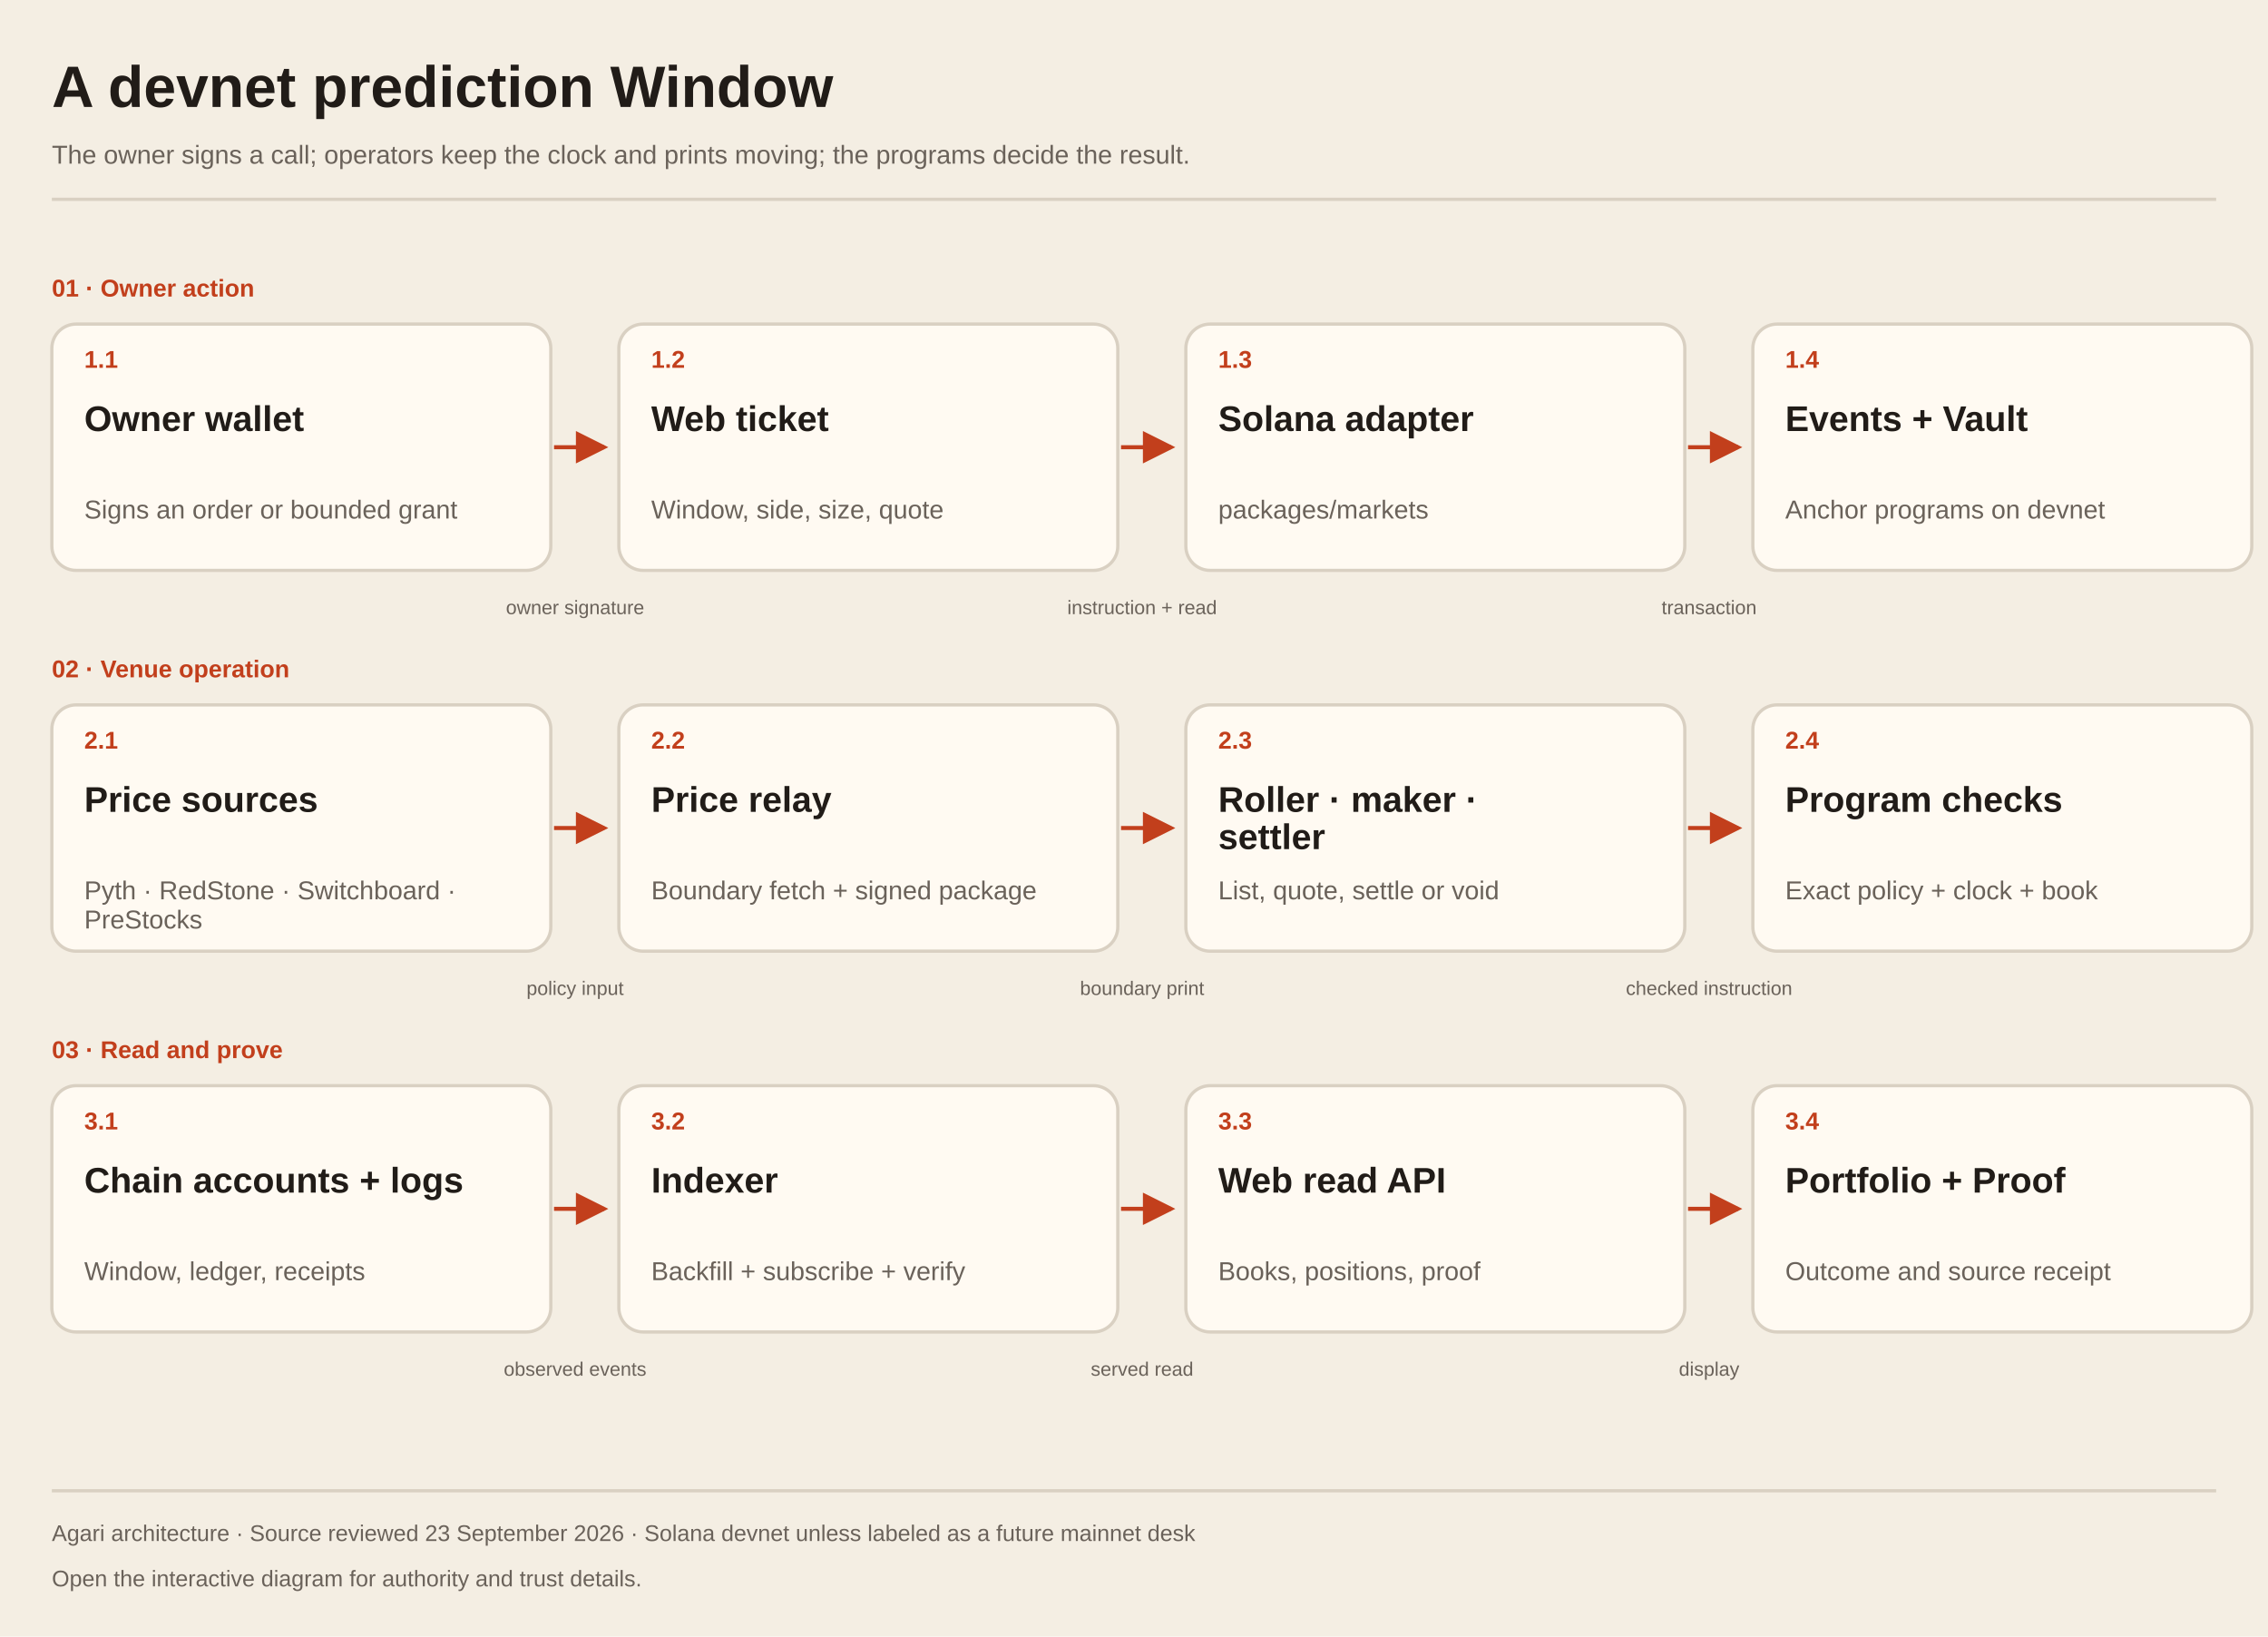
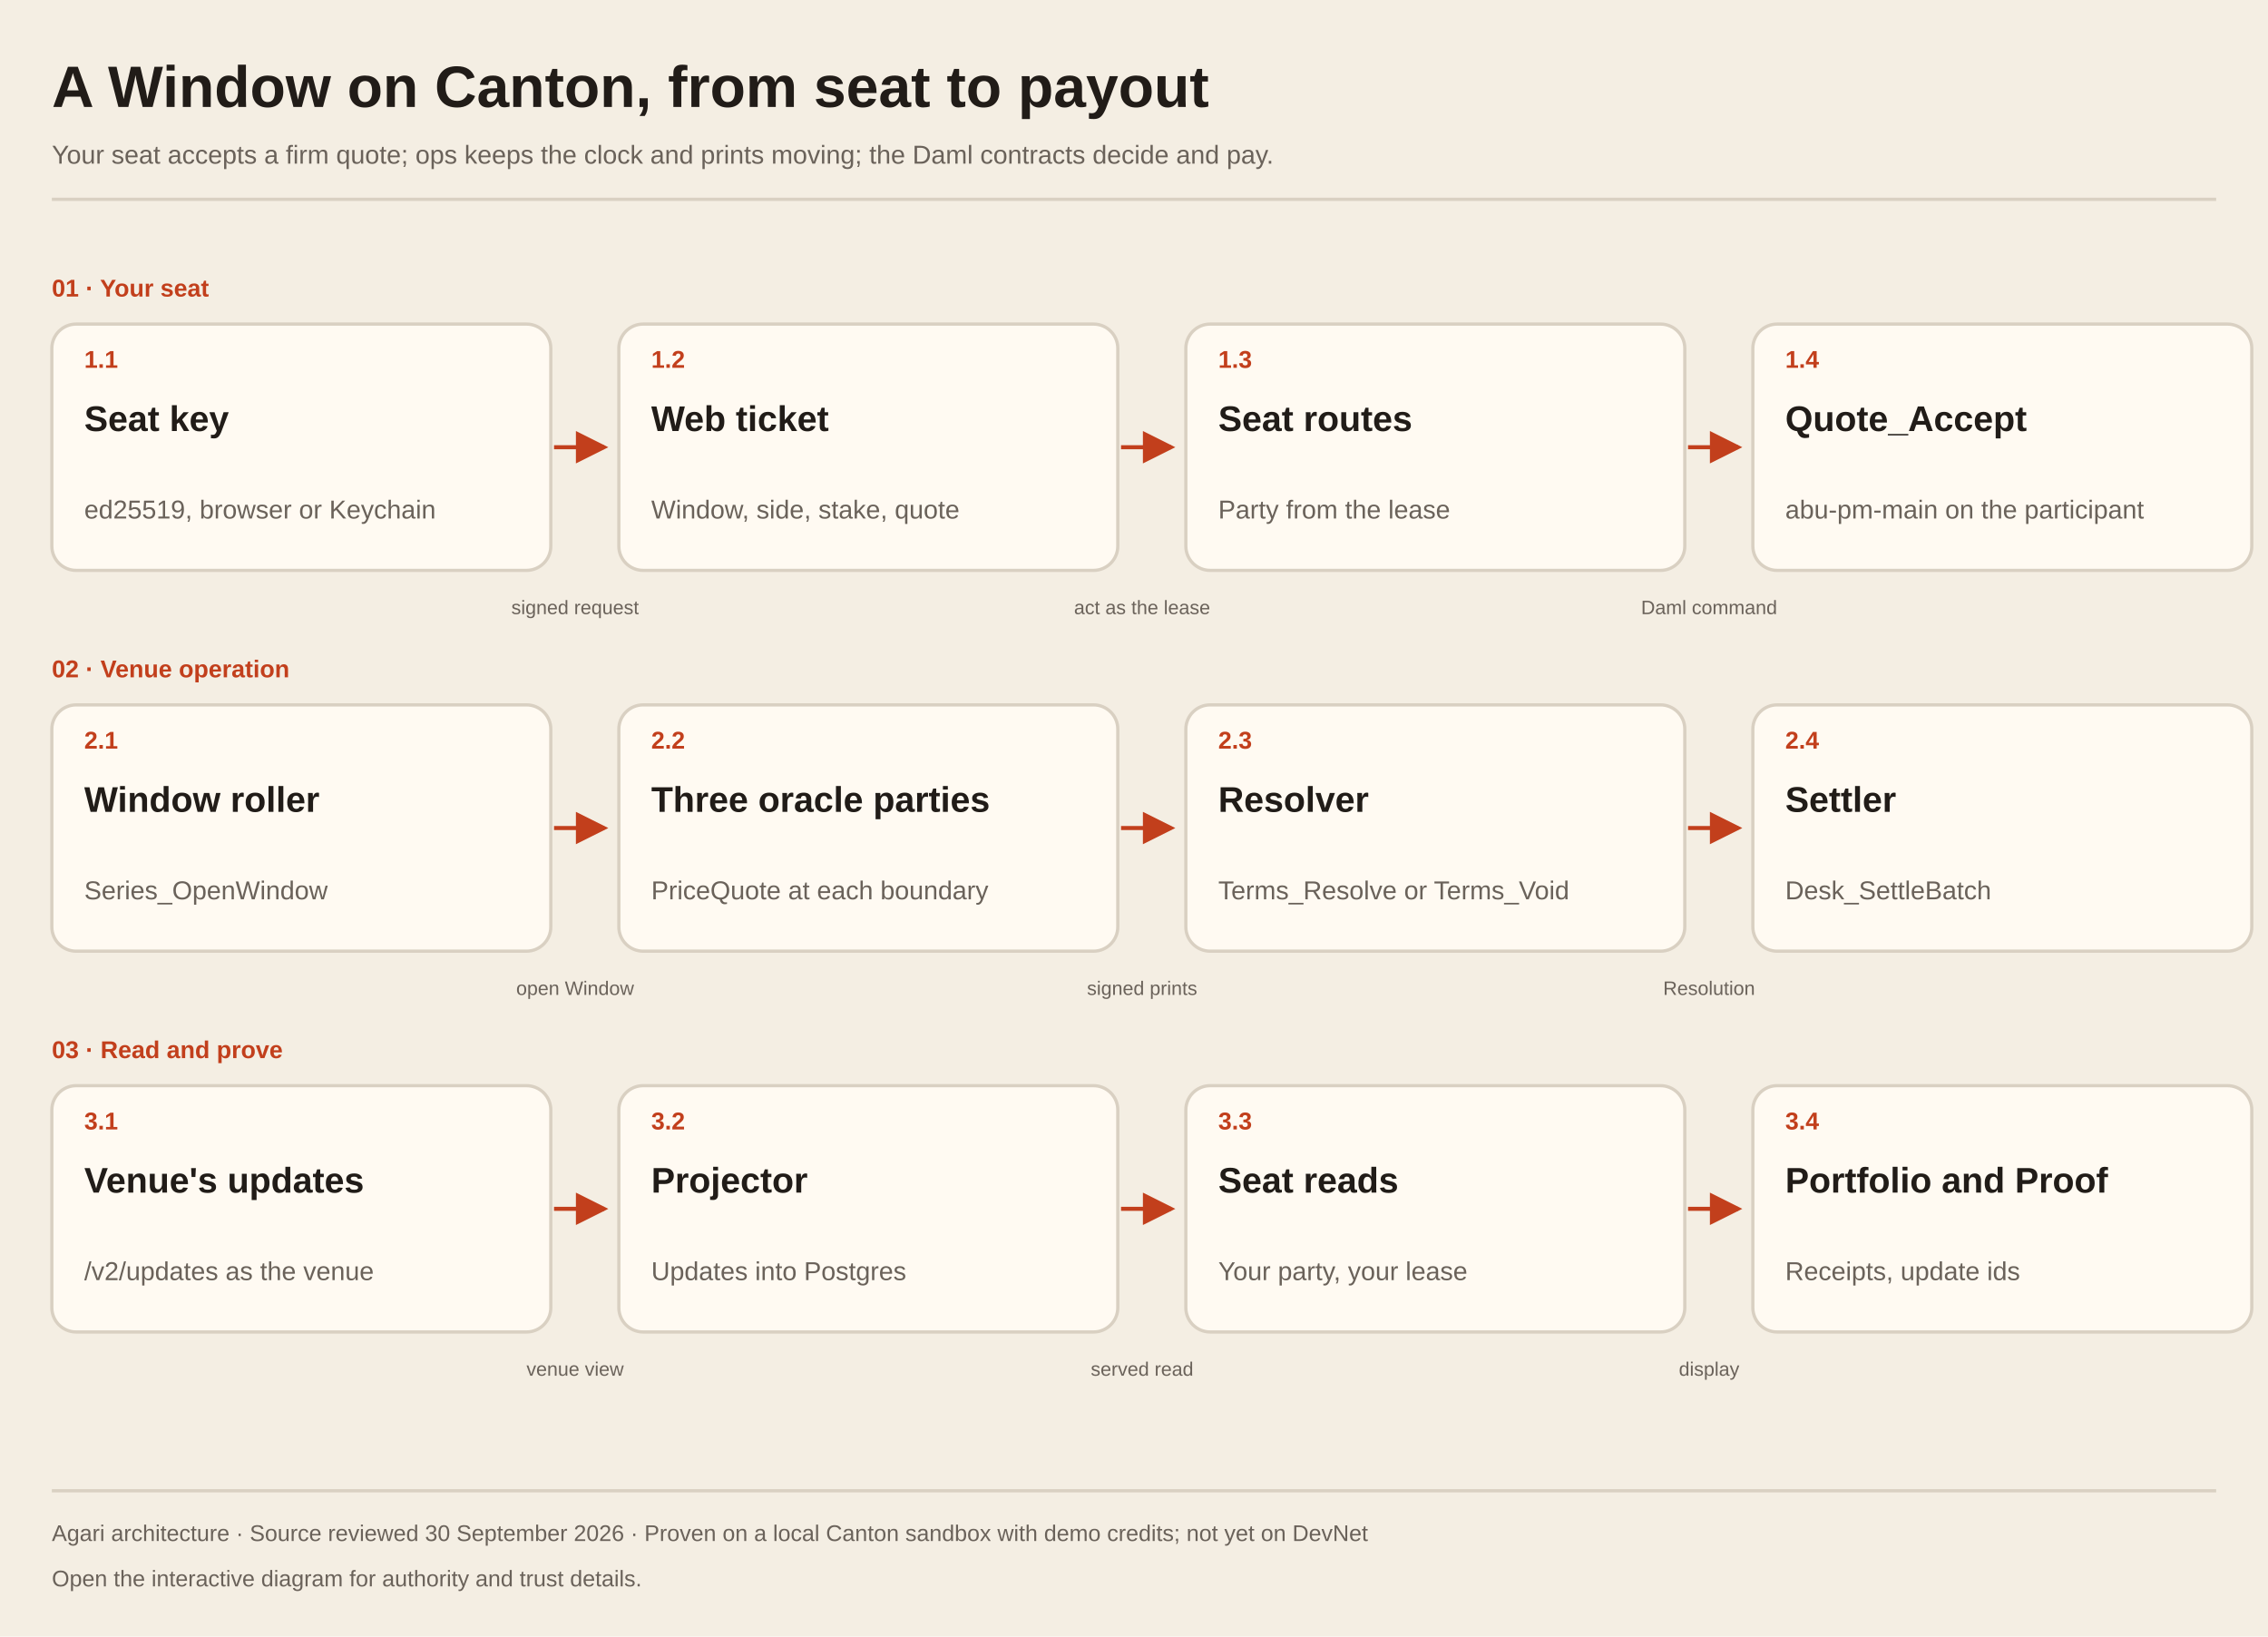
<svg xmlns="http://www.w3.org/2000/svg" role="img" aria-labelledby="heading description" viewBox="0 0 1400 1010">
  <defs>
    <marker id="tip" markerWidth="8" markerHeight="8" refX="7" refY="4" orient="auto">
      <path d="M0 0 8 4 0 8Z" fill="#C23F1C" />
    </marker>
  </defs>
  <style>.background{fill:#F4EEE3}.node{fill:#FFFAF2;stroke:#D9D0C2;stroke-width:2}.heading,.title{font-family:Arial,sans-serif;fill:#211C18;font-weight:700}.heading{font-size:36px}.title{font-size:22px}.sub{font:16px Arial,sans-serif;fill:#6A625A}.num,.row{font:700 15px Arial,sans-serif;fill:#C23F1C}.arrow{stroke:#C23F1C;stroke-width:2.5}.arrow-label{font:12px Arial,sans-serif;fill:#6A625A}.footer{font:14px Arial,sans-serif;fill:#6A625A}</style>
  <rect width="1400" height="1010" class="background" />
-   <text x="32" y="66" class="heading">A devnet prediction Window</text>
-   <text x="32" y="101" class="sub">The owner signs a call; operators keep the clock and prints moving; the programs decide the result.</text>
+   <text x="32" y="66" class="heading">A Window on Canton, from seat to payout</text>
+   <text x="32" y="101" class="sub">Your seat accepts a firm quote; ops keeps the clock and prints moving; the Daml contracts decide and pay.</text>
  <path d="M32 123H1368" stroke="#D9D0C2" stroke-width="2" />
-   <text x="32" y="183" class="row">01 · Owner action</text>
+   <text x="32" y="183" class="row">01 · Your seat</text>
  <g>
    <rect x="32" y="200" width="308" height="152" rx="15" class="node" />
    <text x="52" y="227" class="num">1.1</text>
-     <text class="title" x="52" y="266">Owner wallet</text>
-     <text class="sub" x="52" y="320">Signs an order or bounded grant</text>
+     <text class="title" x="52" y="266">Seat key</text>
+     <text class="sub" x="52" y="320">ed25519, browser or Keychain</text>
  </g>
  <g>
    <rect x="382" y="200" width="308" height="152" rx="15" class="node" />
    <text x="402" y="227" class="num">1.2</text>
    <text class="title" x="402" y="266">Web ticket</text>
-     <text class="sub" x="402" y="320">Window, side, size, quote</text>
+     <text class="sub" x="402" y="320">Window, side, stake, quote</text>
  </g>
  <g>
    <rect x="732" y="200" width="308" height="152" rx="15" class="node" />
    <text x="752" y="227" class="num">1.3</text>
-     <text class="title" x="752" y="266">Solana adapter</text>
-     <text class="sub" x="752" y="320">packages/markets</text>
+     <text class="title" x="752" y="266">Seat routes</text>
+     <text class="sub" x="752" y="320">Party from the lease</text>
  </g>
  <g>
    <rect x="1082" y="200" width="308" height="152" rx="15" class="node" />
    <text x="1102" y="227" class="num">1.4</text>
-     <text class="title" x="1102" y="266">Events + Vault</text>
-     <text class="sub" x="1102" y="320">Anchor programs on devnet</text>
+     <text class="title" x="1102" y="266">Quote_Accept</text>
+     <text class="sub" x="1102" y="320">abu-pm-main on the participant</text>
  </g>
  <path d="M342 276h31" class="arrow" marker-end="url(#tip)" />
-   <text x="355" y="379" class="arrow-label" text-anchor="middle">owner signature</text>
+   <text x="355" y="379" class="arrow-label" text-anchor="middle">signed request</text>
  <path d="M692 276h31" class="arrow" marker-end="url(#tip)" />
-   <text x="705" y="379" class="arrow-label" text-anchor="middle">instruction + read</text>
+   <text x="705" y="379" class="arrow-label" text-anchor="middle">act as the lease</text>
  <path d="M1042 276h31" class="arrow" marker-end="url(#tip)" />
-   <text x="1055" y="379" class="arrow-label" text-anchor="middle">transaction</text>
+   <text x="1055" y="379" class="arrow-label" text-anchor="middle">Daml command</text>
  <text x="32" y="418" class="row">02 · Venue operation</text>
  <g>
    <rect x="32" y="435" width="308" height="152" rx="15" class="node" />
    <text x="52" y="462" class="num">2.1</text>
-     <text class="title" x="52" y="501">Price sources</text>
-     <text class="sub" x="52" y="555">Pyth · RedStone · Switchboard ·</text>
-     <text class="sub" x="52" y="573">PreStocks</text>
+     <text class="title" x="52" y="501">Window roller</text>
+     <text class="sub" x="52" y="555">Series_OpenWindow</text>
  </g>
  <g>
    <rect x="382" y="435" width="308" height="152" rx="15" class="node" />
    <text x="402" y="462" class="num">2.2</text>
-     <text class="title" x="402" y="501">Price relay</text>
-     <text class="sub" x="402" y="555">Boundary fetch + signed package</text>
+     <text class="title" x="402" y="501">Three oracle parties</text>
+     <text class="sub" x="402" y="555">PriceQuote at each boundary</text>
  </g>
  <g>
    <rect x="732" y="435" width="308" height="152" rx="15" class="node" />
    <text x="752" y="462" class="num">2.3</text>
-     <text class="title" x="752" y="501">Roller · maker ·</text>
-     <text class="title" x="752" y="524">settler</text>
-     <text class="sub" x="752" y="555">List, quote, settle or void</text>
+     <text class="title" x="752" y="501">Resolver</text>
+     <text class="sub" x="752" y="555">Terms_Resolve or Terms_Void</text>
  </g>
  <g>
    <rect x="1082" y="435" width="308" height="152" rx="15" class="node" />
    <text x="1102" y="462" class="num">2.4</text>
-     <text class="title" x="1102" y="501">Program checks</text>
-     <text class="sub" x="1102" y="555">Exact policy + clock + book</text>
+     <text class="title" x="1102" y="501">Settler</text>
+     <text class="sub" x="1102" y="555">Desk_SettleBatch</text>
  </g>
  <path d="M342 511h31" class="arrow" marker-end="url(#tip)" />
-   <text x="355" y="614" class="arrow-label" text-anchor="middle">policy input</text>
+   <text x="355" y="614" class="arrow-label" text-anchor="middle">open Window</text>
  <path d="M692 511h31" class="arrow" marker-end="url(#tip)" />
-   <text x="705" y="614" class="arrow-label" text-anchor="middle">boundary print</text>
+   <text x="705" y="614" class="arrow-label" text-anchor="middle">signed prints</text>
  <path d="M1042 511h31" class="arrow" marker-end="url(#tip)" />
-   <text x="1055" y="614" class="arrow-label" text-anchor="middle">checked instruction</text>
+   <text x="1055" y="614" class="arrow-label" text-anchor="middle">Resolution</text>
  <text x="32" y="653" class="row">03 · Read and prove</text>
  <g>
    <rect x="32" y="670" width="308" height="152" rx="15" class="node" />
    <text x="52" y="697" class="num">3.1</text>
-     <text class="title" x="52" y="736">Chain accounts + logs</text>
-     <text class="sub" x="52" y="790">Window, ledger, receipts</text>
+     <text class="title" x="52" y="736">Venue's updates</text>
+     <text class="sub" x="52" y="790">/v2/updates as the venue</text>
  </g>
  <g>
    <rect x="382" y="670" width="308" height="152" rx="15" class="node" />
    <text x="402" y="697" class="num">3.2</text>
-     <text class="title" x="402" y="736">Indexer</text>
-     <text class="sub" x="402" y="790">Backfill + subscribe + verify</text>
+     <text class="title" x="402" y="736">Projector</text>
+     <text class="sub" x="402" y="790">Updates into Postgres</text>
  </g>
  <g>
    <rect x="732" y="670" width="308" height="152" rx="15" class="node" />
    <text x="752" y="697" class="num">3.3</text>
-     <text class="title" x="752" y="736">Web read API</text>
-     <text class="sub" x="752" y="790">Books, positions, proof</text>
+     <text class="title" x="752" y="736">Seat reads</text>
+     <text class="sub" x="752" y="790">Your party, your lease</text>
  </g>
  <g>
    <rect x="1082" y="670" width="308" height="152" rx="15" class="node" />
    <text x="1102" y="697" class="num">3.4</text>
-     <text class="title" x="1102" y="736">Portfolio + Proof</text>
-     <text class="sub" x="1102" y="790">Outcome and source receipt</text>
+     <text class="title" x="1102" y="736">Portfolio and Proof</text>
+     <text class="sub" x="1102" y="790">Receipts, update ids</text>
  </g>
  <path d="M342 746h31" class="arrow" marker-end="url(#tip)" />
-   <text x="355" y="849" class="arrow-label" text-anchor="middle">observed events</text>
+   <text x="355" y="849" class="arrow-label" text-anchor="middle">venue view</text>
  <path d="M692 746h31" class="arrow" marker-end="url(#tip)" />
  <text x="705" y="849" class="arrow-label" text-anchor="middle">served read</text>
  <path d="M1042 746h31" class="arrow" marker-end="url(#tip)" />
  <text x="1055" y="849" class="arrow-label" text-anchor="middle">display</text>
  <path d="M32 920H1368" stroke="#D9D0C2" stroke-width="2" />
-   <text x="32" y="951" class="footer">Agari architecture · Source reviewed 23 September 2026 · Solana devnet unless labeled as a future mainnet desk</text>
+   <text x="32" y="951" class="footer">Agari architecture · Source reviewed 30 September 2026 · Proven on a local Canton sandbox with demo credits; not yet on DevNet</text>
  <text x="32" y="979" class="footer">Open the interactive diagram for authority and trust details.</text>
</svg>
